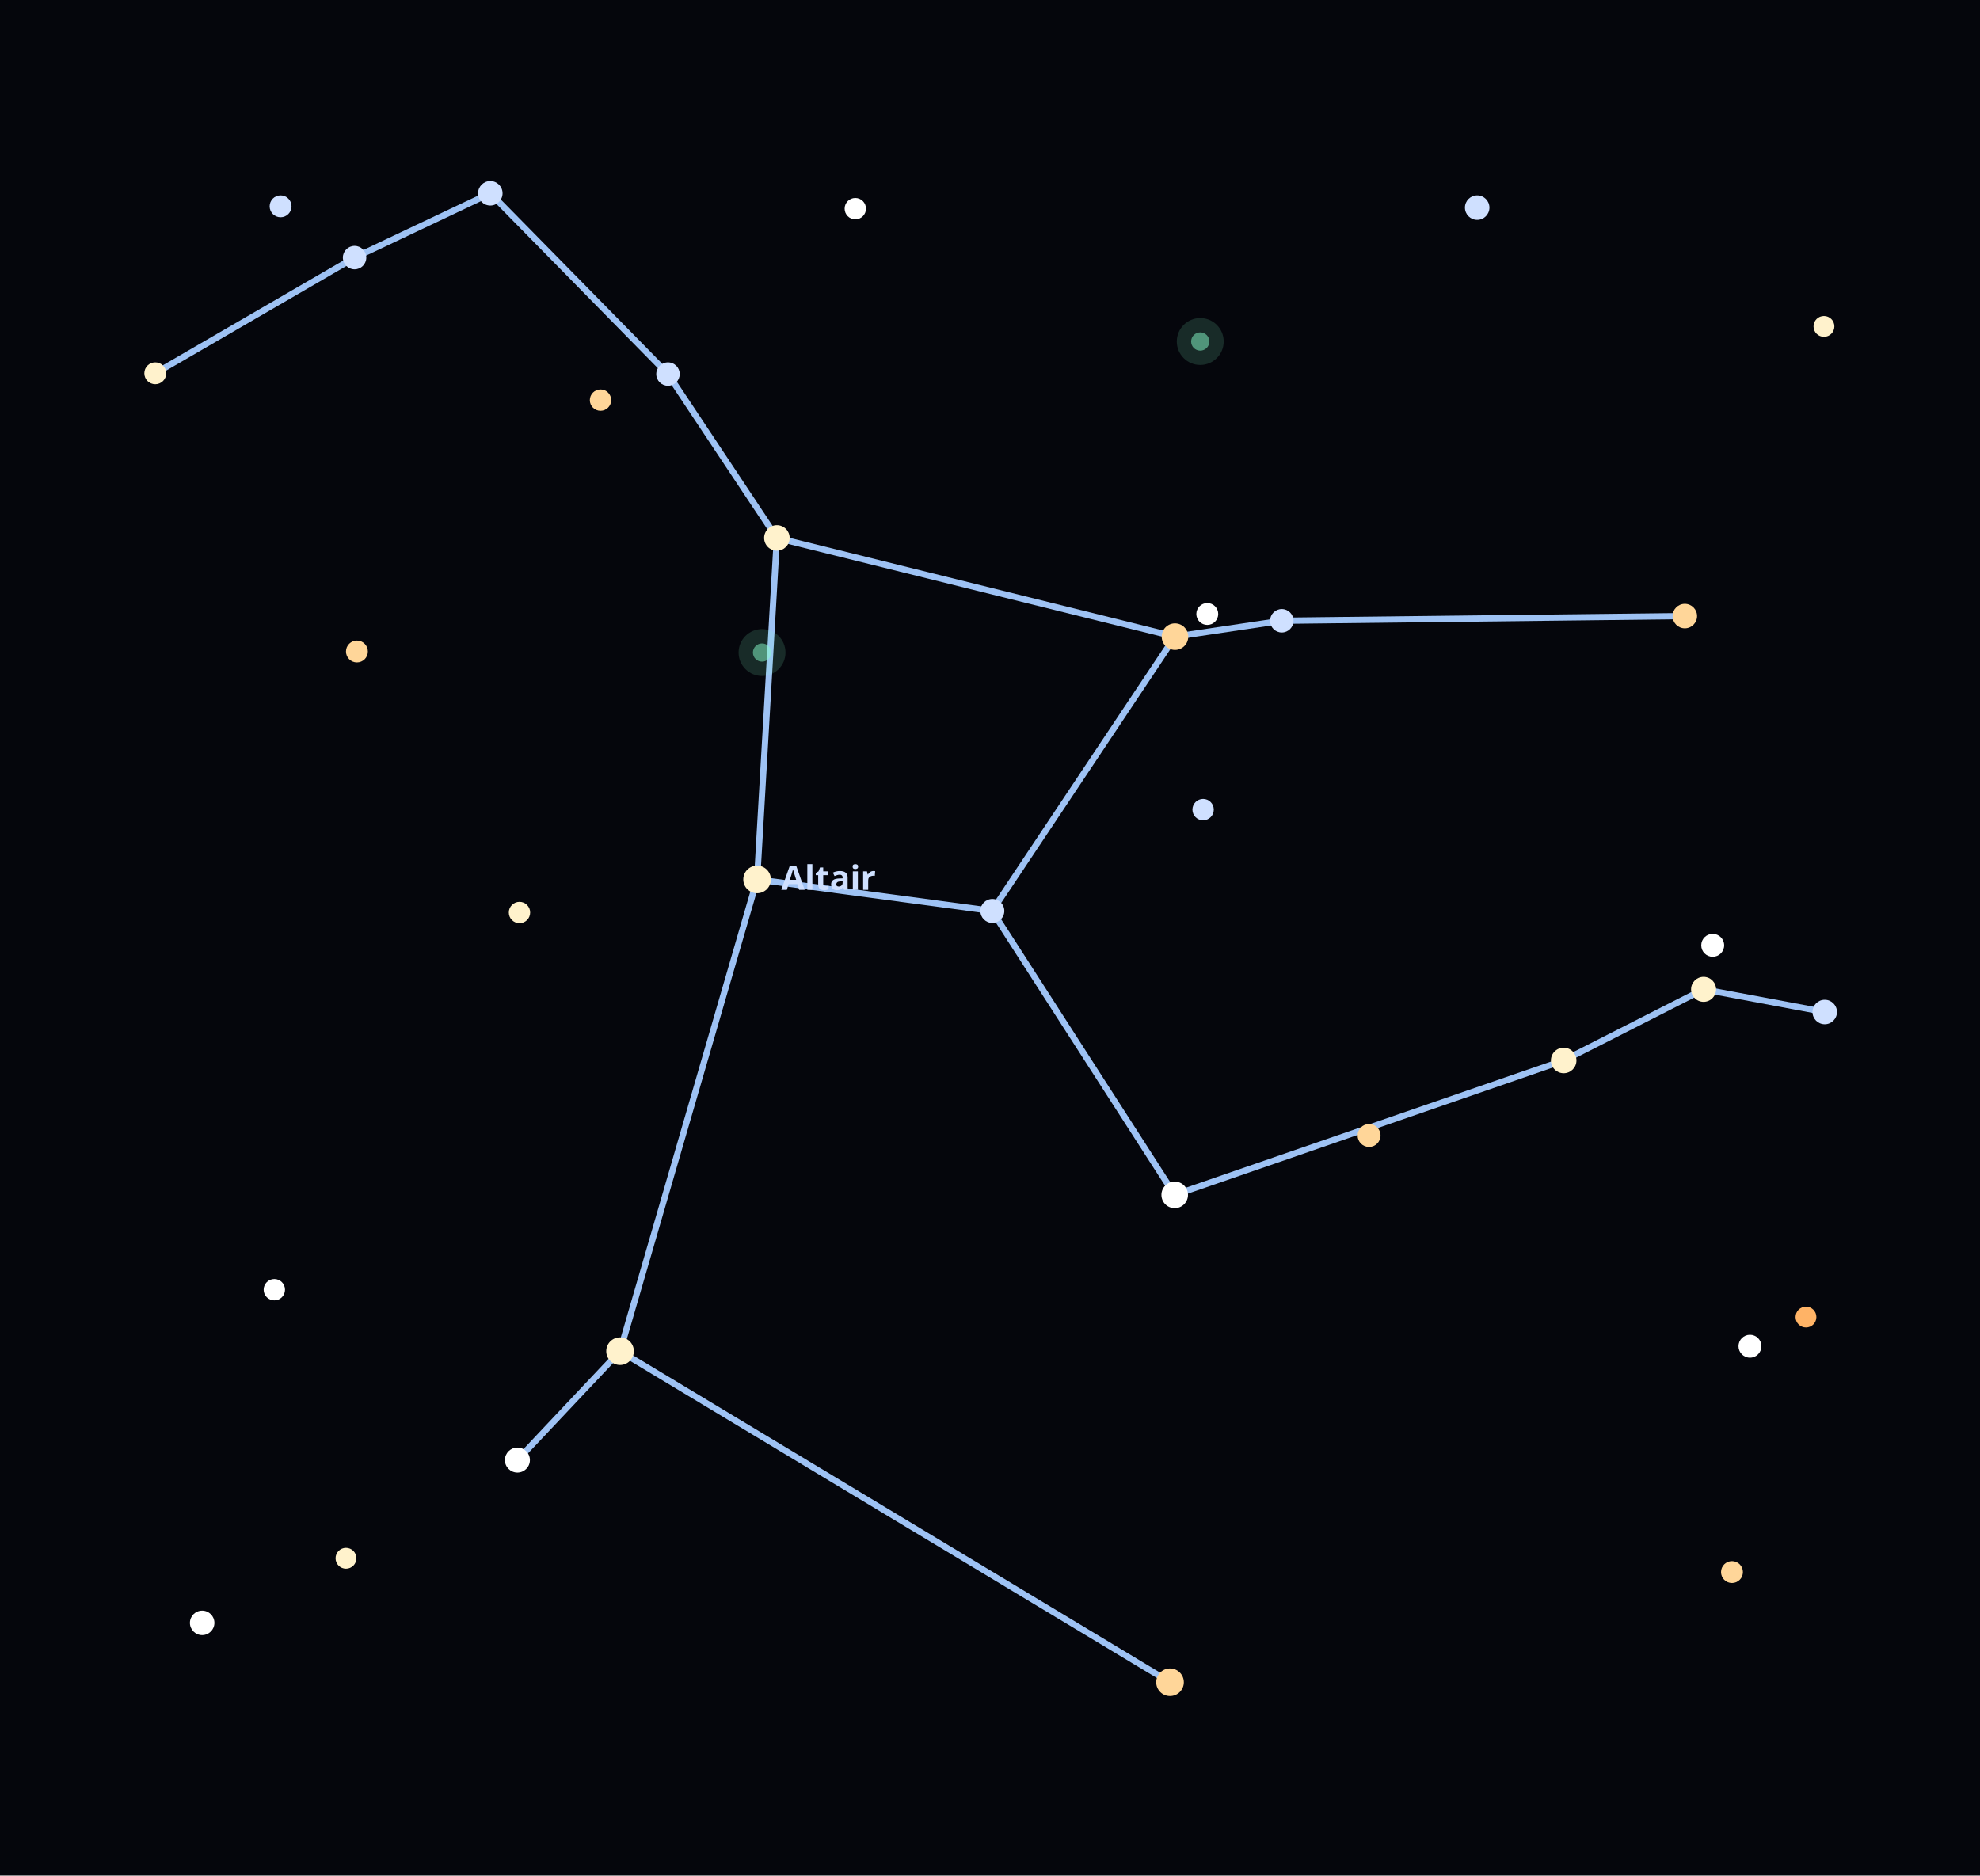
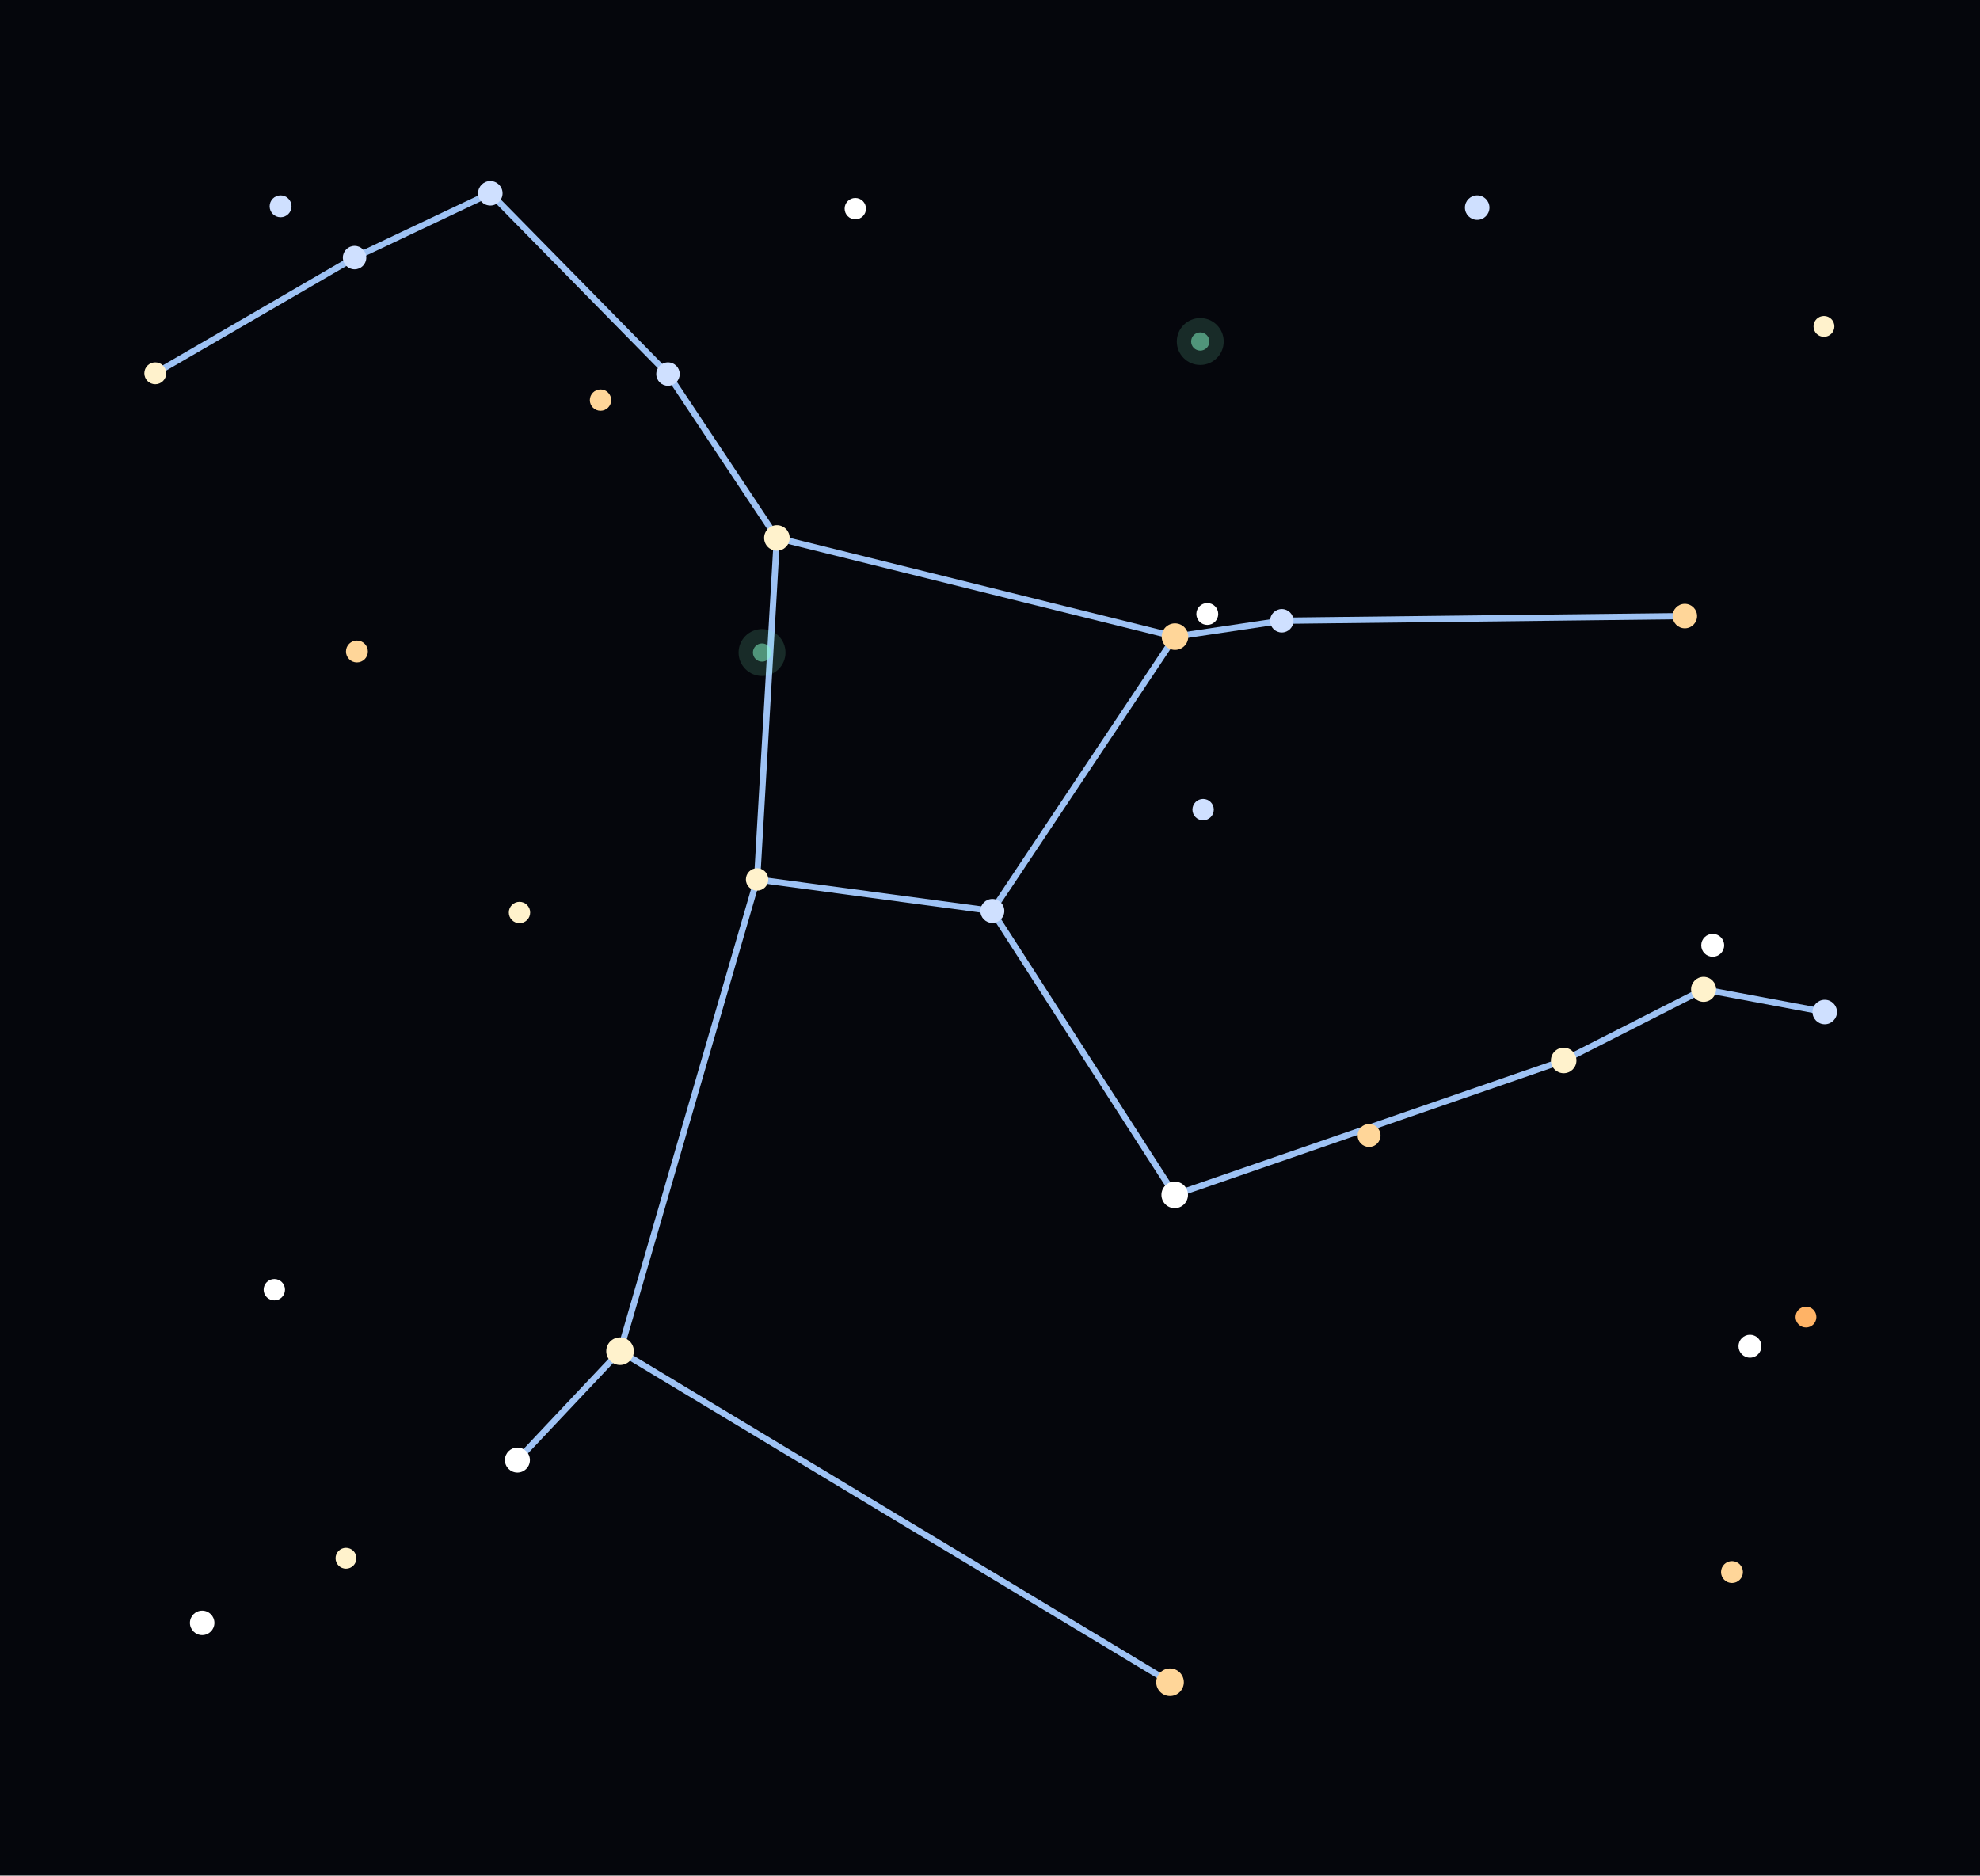
<svg xmlns="http://www.w3.org/2000/svg" viewBox="0 0 760 720" font-family="Audiowide, Segoe UI, sans-serif">
  <rect width="760" height="720" fill="#05060c" />
-   <polyline class="fig-line" points="198.6,560.5 238.0,518.7 290.6,337.6 298.2,206.5 256.4,143.6 188.2,74.2 136.1,98.9 59.6,143.3" fill="none" stroke="#a6ccff" stroke-width="2.4" stroke-opacity="0.95" stroke-linejoin="round" data-seq="80170,80816,81693,81833,81126,79992,79101,77760" />
-   <polyline class="fig-line" points="290.6,337.6 380.8,349.7" fill="none" stroke="#a6ccff" stroke-width="2.4" stroke-opacity="0.95" stroke-linejoin="round" data-seq="81693,83207" />
+   <polyline class="fig-line" points="198.6,560.5 238.0,518.7 290.6,337.6 298.2,206.5 256.4,143.6 188.2,74.2 136.1,98.9 59.6,143.3" fill="none" stroke="#a6ccff" stroke-width="2.4" stroke-opacity="0.95" stroke-linejoin="round" data-seq="80170,80816,-900014,81833,81126,79992,79101,77760" />
+   <polyline class="fig-line" points="290.6,337.6 380.8,349.7" fill="none" stroke="#a6ccff" stroke-width="2.4" stroke-opacity="0.95" stroke-linejoin="round" data-seq="-900014,83207" />
  <polyline class="fig-line" points="298.2,206.5 451.0,244.4" fill="none" stroke="#a6ccff" stroke-width="2.4" stroke-opacity="0.95" stroke-linejoin="round" data-seq="81833,84380" />
  <polyline class="fig-line" points="646.7,236.5 492.0,238.3 451.0,244.4 380.8,349.7 450.9,458.7 600.2,407.1 653.9,379.8 700.4,388.5" fill="none" stroke="#a6ccff" stroke-width="2.4" stroke-opacity="0.95" stroke-linejoin="round" data-seq="87808,85112,84380,83207,84379,86974,87933,88794" />
  <polyline class="fig-line" points="449.1,645.8 238.0,518.7" fill="none" stroke="#a6ccff" stroke-width="2.4" stroke-opacity="0.95" stroke-linejoin="round" data-seq="84345,80816" />
  <circle class="star" cx="198.6" cy="560.5" r="4.8" fill="#ffffff" data-name="HIP 80170" data-meta="mag 3.74" data-vid="80170" />
  <circle class="star" cx="238.0" cy="518.7" r="5.3" fill="#fff2cc" data-name="HIP 80816" data-meta="mag 2.78" data-vid="80816" />
-   <circle class="star" cx="290.6" cy="337.6" r="5.3" fill="#fff2cc" data-name="Altair" data-meta="mag 2.81" data-vid="81693" />
-   <text class="star-label" x="299.9" y="341.6" fill="#cfe0ff" font-size="13" font-weight="bold" data-vid="81693">Altair</text>
+   <circle class="star" cx="290.6" cy="337.6" r="4.3" fill="#fff2cc" data-name="HIP -900014" data-meta="mag 4.5" data-vid="-900014" />
  <circle class="star" cx="298.2" cy="206.5" r="4.9" fill="#fff2cc" data-name="HIP 81833" data-meta="mag 3.48" data-vid="81833" />
  <circle class="star" cx="256.4" cy="143.6" r="4.5" fill="#cfe0ff" data-name="HIP 81126" data-meta="mag 4.2" data-vid="81126" />
  <circle class="star" cx="188.2" cy="74.2" r="4.7" fill="#cfe0ff" data-name="HIP 79992" data-meta="mag 3.91" data-vid="79992" />
  <circle class="star" cx="136.1" cy="98.9" r="4.5" fill="#cfe0ff" data-name="HIP 79101" data-meta="mag 4.23" data-vid="79101" />
  <circle class="star" cx="59.6" cy="143.3" r="4.2" fill="#fff2cc" data-name="HIP 77760" data-meta="mag 4.6" data-vid="77760" />
  <circle class="star" cx="380.9" cy="349.7" r="4.6" fill="#cfe0ff" data-name="HIP 83207" data-meta="mag 3.92" data-vid="83207" />
  <circle class="star" cx="451.0" cy="244.4" r="5.1" fill="#ffd699" data-name="HIP 84380" data-meta="mag 3.16" data-vid="84380" />
  <circle class="star" cx="646.7" cy="236.5" r="4.7" fill="#ffd699" data-name="HIP 87808" data-meta="mag 3.86" data-vid="87808" />
  <circle class="star" cx="492.0" cy="238.3" r="4.5" fill="#cfe0ff" data-name="HIP 85112" data-meta="mag 4.15" data-vid="85112" />
  <circle class="star" cx="450.9" cy="458.7" r="5.1" fill="#ffffff" data-name="HIP 84379" data-meta="mag 3.12" data-vid="84379" />
  <circle class="star" cx="600.2" cy="407.1" r="4.9" fill="#fff2cc" data-name="HIP 86974" data-meta="mag 3.42" data-vid="86974" />
  <circle class="star" cx="653.9" cy="379.8" r="4.8" fill="#fff2cc" data-name="HIP 87933" data-meta="mag 3.7" data-vid="87933" />
  <circle class="star" cx="700.4" cy="388.5" r="4.7" fill="#cfe0ff" data-name="HIP 88794" data-meta="mag 3.84" data-vid="88794" />
  <circle class="star" cx="449.1" cy="645.8" r="5.3" fill="#ffd699" data-name="HIP 84345" data-meta="mag 2.78" data-vid="84345" />
  <circle class="star" cx="567.0" cy="79.7" r="4.7" fill="#cfe0ff" data-name="HIP 86414" data-meta="mag 3.82" data-vid="86414" />
  <circle class="star" cx="77.6" cy="623.0" r="4.7" fill="#ffffff" data-name="HIP 78072" data-meta="mag 3.85" data-vid="78072" />
  <circle class="star" cx="671.7" cy="516.8" r="4.4" fill="#ffffff" data-name="HIP 88267" data-meta="mag 4.26" data-vid="88267" />
  <circle class="star" cx="525.5" cy="435.9" r="4.4" fill="#ffd699" data-name="HIP 85693" data-meta="mag 4.41" data-vid="85693" />
  <circle class="star" cx="657.4" cy="362.9" r="4.4" fill="#ffffff" data-name="HIP 87998" data-meta="mag 4.41" data-vid="87998" />
  <circle class="star" cx="463.4" cy="235.7" r="4.2" fill="#ffffff" data-name="HIP 84606" data-meta="mag 4.64" data-vid="84606" />
  <circle class="star" cx="664.8" cy="603.5" r="4.2" fill="#ffd699" data-name="HIP 88128" data-meta="mag 4.67" data-vid="88128" />
  <circle class="star" cx="107.7" cy="79.2" r="4.2" fill="#cfe0ff" data-name="HIP 78592" data-meta="mag 4.72" data-vid="78592" />
  <circle class="star" cx="137.0" cy="250.1" r="4.2" fill="#ffd699" data-name="HIP 79119" data-meta="mag 4.73" data-vid="79119" />
  <circle class="star" cx="461.8" cy="310.8" r="4.1" fill="#cfe0ff" data-name="HIP 84573" data-meta="mag 4.8" data-vid="84573" />
  <circle class="star" cx="105.3" cy="495.1" r="4.1" fill="#ffffff" data-name="HIP 78554" data-meta="mag 4.82" data-vid="78554" />
  <circle class="star" cx="328.3" cy="80.1" r="4.1" fill="#ffffff" data-name="HIP 82321" data-meta="mag 4.82" data-vid="82321" />
  <circle class="star" cx="230.5" cy="153.6" r="4.1" fill="#ffd699" data-name="HIP 80704" data-meta="mag 4.83" data-vid="80704" />
  <circle class="star" cx="199.4" cy="350.3" r="4.1" fill="#fff2cc" data-name="HIP 80181" data-meta="mag 4.86" data-vid="80181" />
  <circle class="star" cx="693.2" cy="505.6" r="4.0" fill="#ffb366" data-name="HIP 88657" data-meta="mag 4.96" data-vid="88657" />
  <circle class="star" cx="132.8" cy="598.2" r="4.0" fill="#fff2cc" data-name="HIP 79043" data-meta="mag 5.0" data-vid="79043" />
  <circle class="star" cx="700.1" cy="125.3" r="4.0" fill="#fff2cc" data-name="HIP 88788" data-meta="mag 5.0" data-vid="88788" />
  <circle class="star" cx="292.5" cy="250.5" r="9" fill="#88ffcc" fill-opacity="0.15" data-name="M13" data-meta="gc" />
  <circle cx="292.5" cy="250.5" r="3.5" fill="#88ffcc" fill-opacity="0.5" />
  <circle class="star" cx="460.7" cy="131.1" r="9" fill="#88ffcc" fill-opacity="0.15" data-name="M92" data-meta="gc" />
  <circle cx="460.7" cy="131.1" r="3.5" fill="#88ffcc" fill-opacity="0.5" />
</svg>
